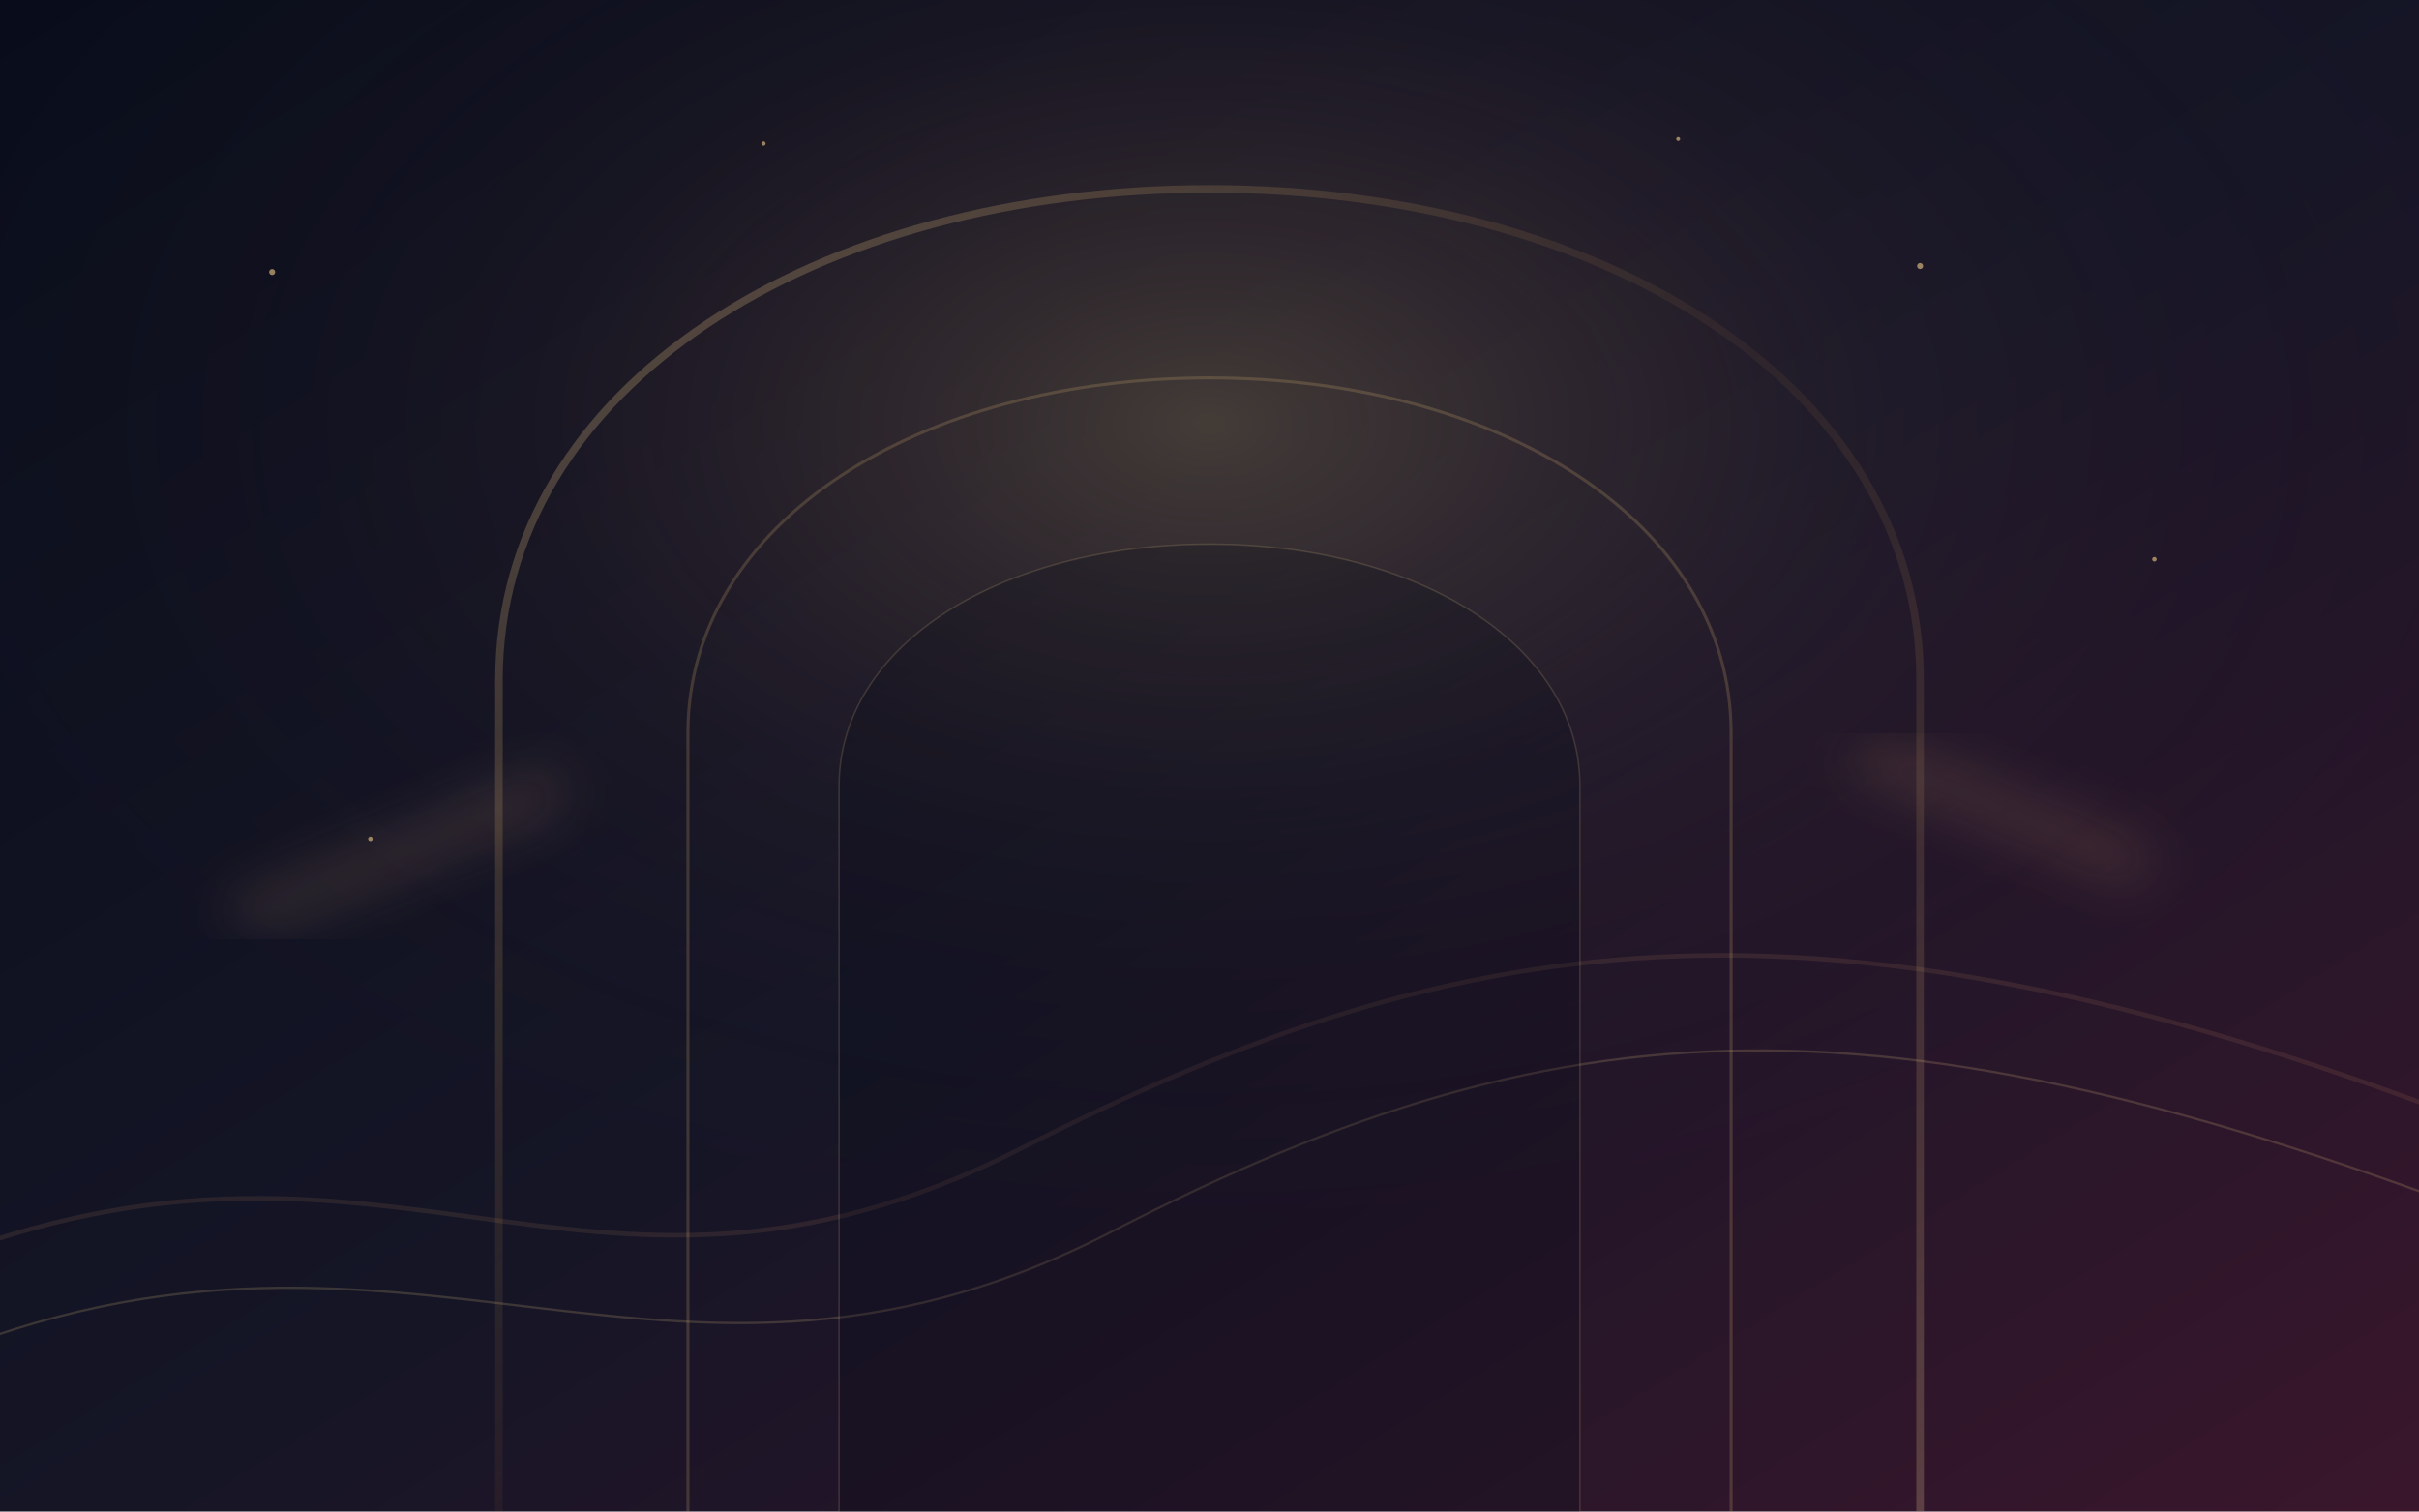
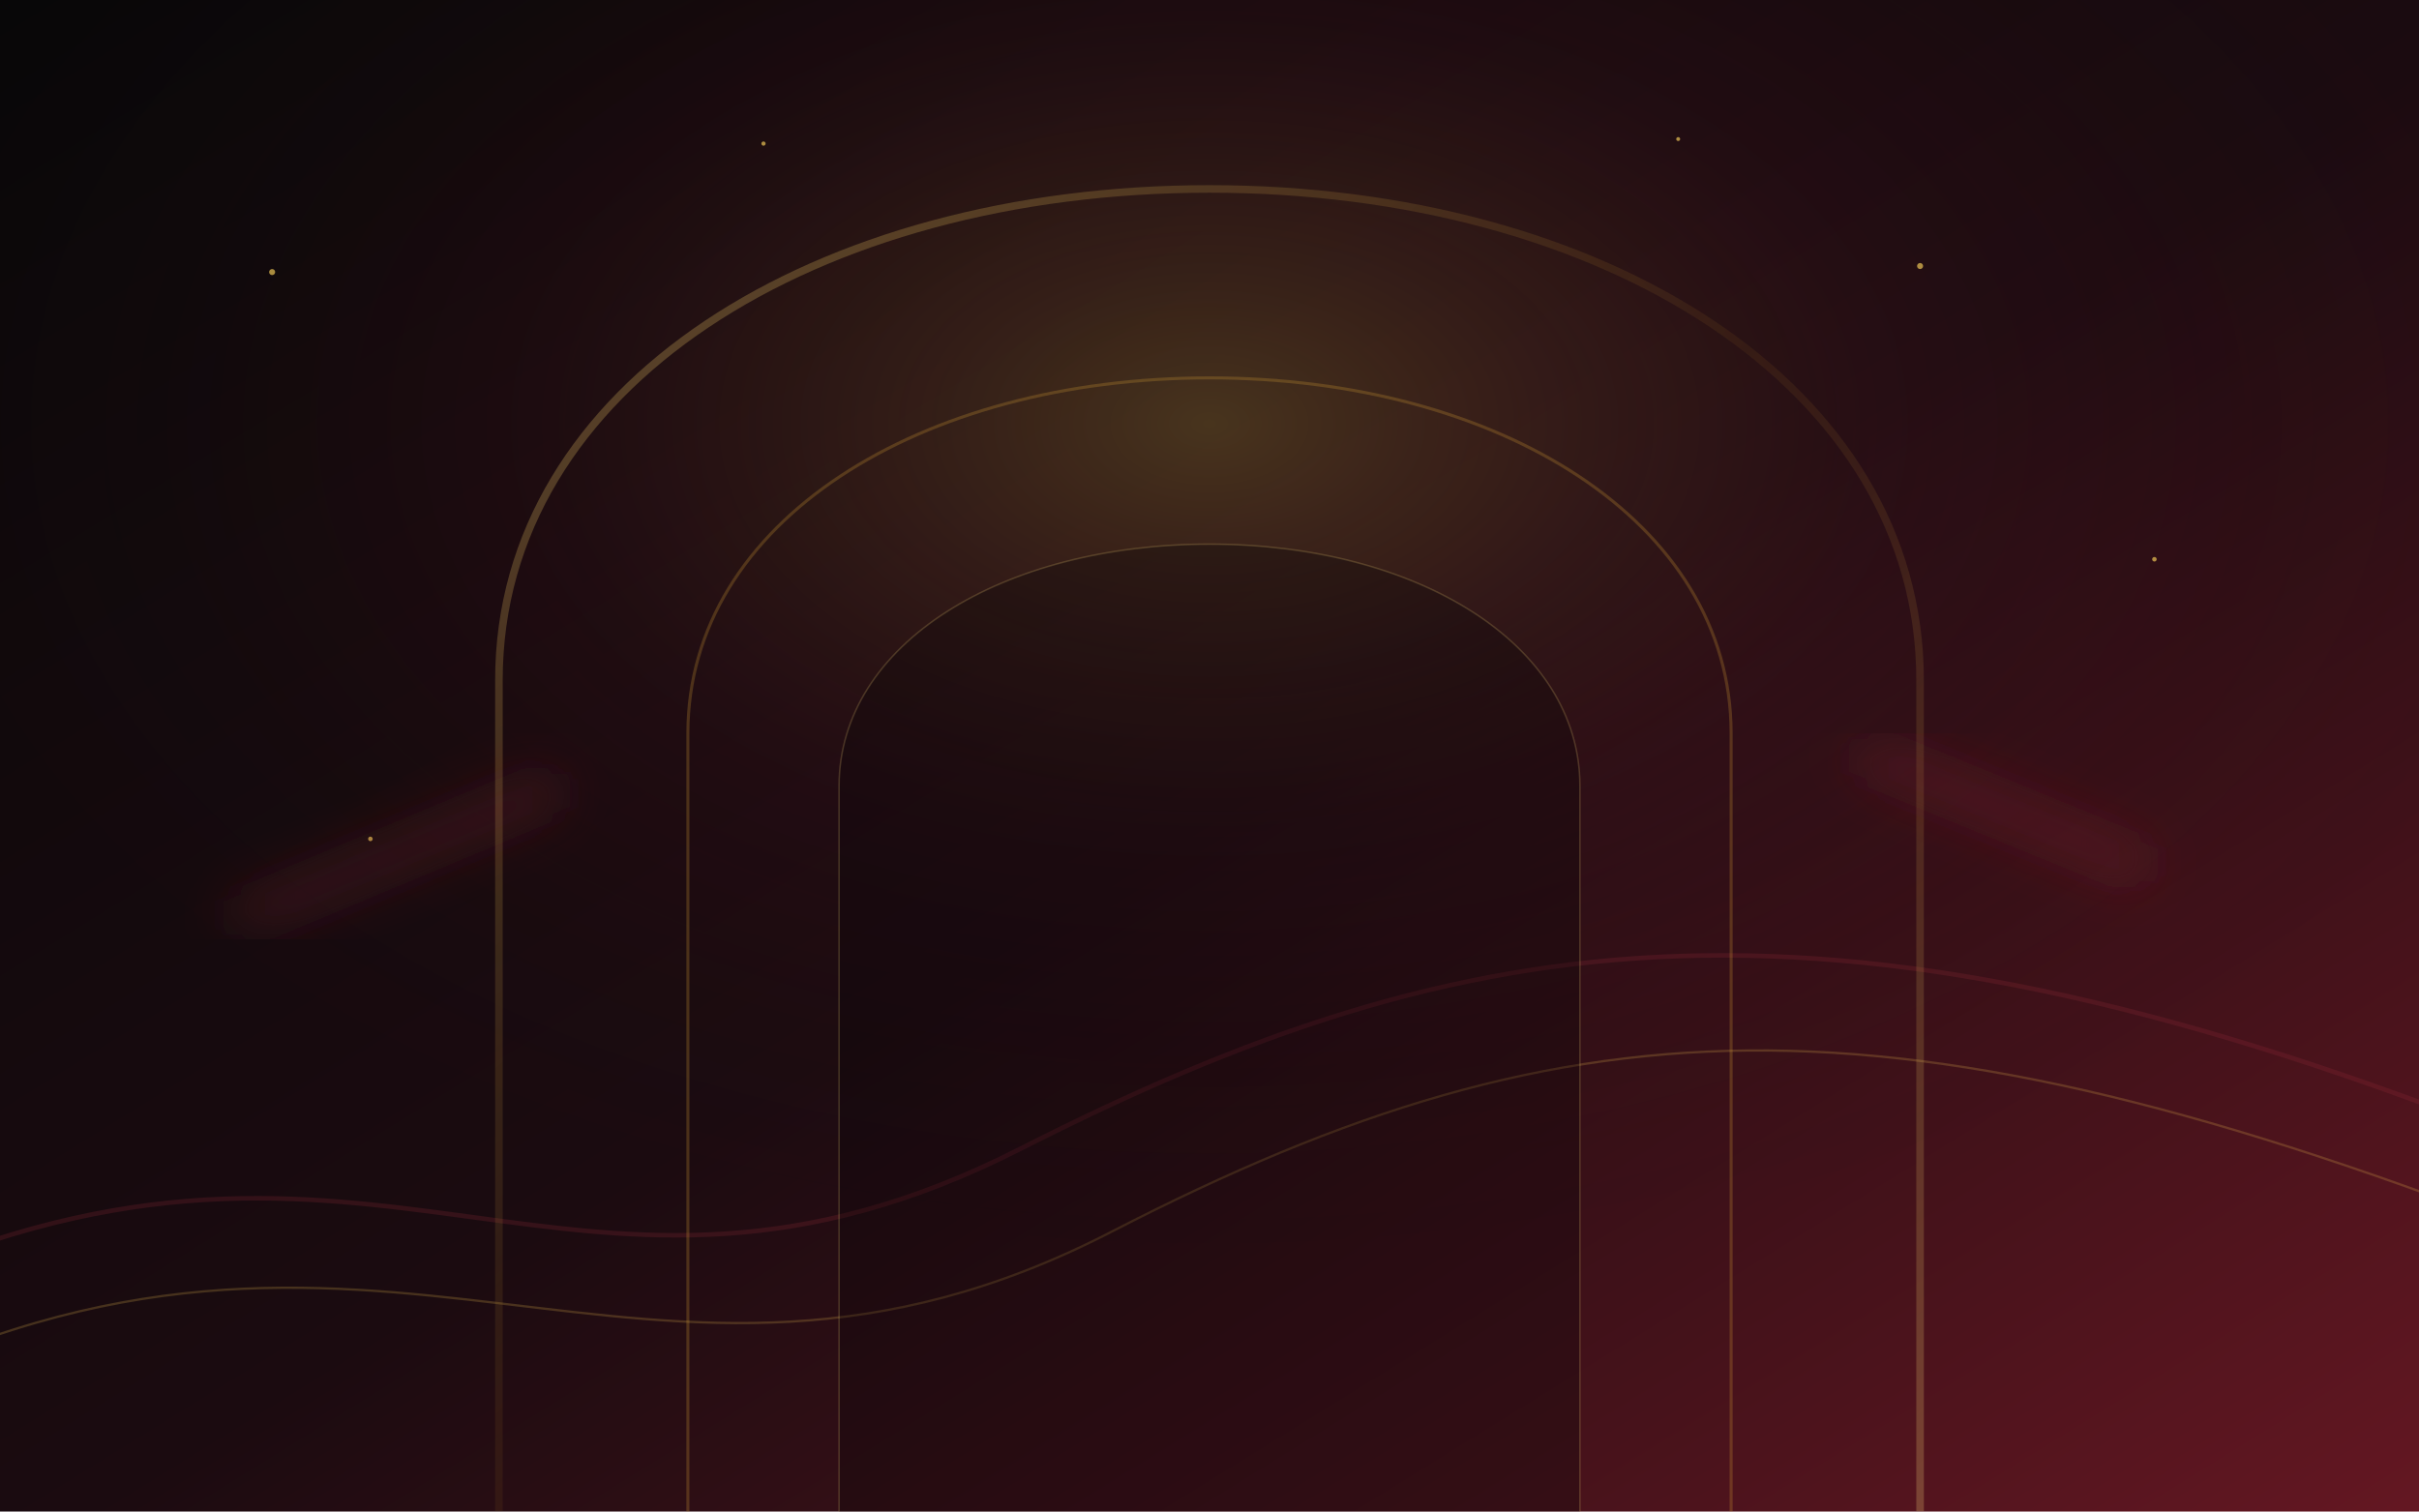
<svg xmlns="http://www.w3.org/2000/svg" viewBox="0 0 1600 1000" preserveAspectRatio="xMidYMid slice">
  <defs>
    <linearGradient id="bg" x1="0" y1="0" x2="1" y2="1">
-       <stop offset="0" stop-color="#090d1b" />
-       <stop offset="0.52" stop-color="#151526" />
-       <stop offset="1" stop-color="#3a162c" />
+       <stop offset="0" stop-color="#080708" />
+       <stop offset="0.52" stop-color="#1b0b10" />
+       <stop offset="1" stop-color="#641722" />
    </linearGradient>
    <radialGradient id="halo" cx="50%" cy="28%" r="58%">
-       <stop offset="0" stop-color="#f1cc7d" stop-opacity=".22" />
-       <stop offset=".48" stop-color="#b66a57" stop-opacity=".06" />
-       <stop offset="1" stop-color="#0a0e1d" stop-opacity="0" />
+       <stop offset="0" stop-color="#e5b84d" stop-opacity=".24" />
+       <stop offset=".48" stop-color="#a22e3b" stop-opacity=".08" />
+       <stop offset="1" stop-color="#090708" stop-opacity="0" />
    </radialGradient>
    <linearGradient id="gold" x1="0" y1="0" x2="1" y2="1">
-       <stop offset="0" stop-color="#f4d99a" stop-opacity=".72" />
-       <stop offset=".5" stop-color="#b9823f" stop-opacity=".18" />
-       <stop offset="1" stop-color="#f4d99a" stop-opacity=".52" />
+       <stop offset="0" stop-color="#f4d778" stop-opacity=".78" />
+       <stop offset=".5" stop-color="#b27b20" stop-opacity=".22" />
+       <stop offset="1" stop-color="#f4d778" stop-opacity=".58" />
    </linearGradient>
    <filter id="soft">
      <feGaussianBlur stdDeviation="18" />
    </filter>
  </defs>
  <rect width="1600" height="1000" fill="url(#bg)" />
  <rect width="1600" height="1000" fill="url(#halo)" />
-   <path d="M-80 850C250 700 380 910 675 760S1210 570 1680 760" fill="none" stroke="#c58a5e" stroke-opacity=".13" stroke-width="3" />
-   <path d="M-100 925C250 745 425 975 735 815S1260 650 1710 830" fill="none" stroke="#f0cf8a" stroke-opacity=".18" stroke-width="1.5" />
+   <path d="M-80 850C250 700 380 910 675 760S1210 570 1680 760" fill="none" stroke="#a32d3c" stroke-opacity=".2" stroke-width="3" />
+   <path d="M-100 925C250 745 425 975 735 815S1260 650 1710 830" fill="none" stroke="#e8bd51" stroke-opacity=".22" stroke-width="1.5" />
  <path d="M330 1000V450c0-195 210-325 470-325s470 130 470 325v550" fill="none" stroke="url(#gold)" stroke-width="5" opacity=".42" />
-   <path d="M455 1000V485c0-140 154-235 345-235s345 95 345 235v515" fill="none" stroke="#e4bb75" stroke-opacity=".2" stroke-width="2" />
-   <path d="M555 1000V520c0-94 108-160 245-160s245 66 245 160v480" fill="#060a16" fill-opacity=".24" stroke="#f2d28e" stroke-opacity=".16" stroke-width="1" />
-   <g fill="#f0cd89" opacity=".6">
+   <path d="M455 1000V485c0-140 154-235 345-235s345 95 345 235v515" fill="none" stroke="#d19a32" stroke-opacity=".26" stroke-width="2" />
+   <path d="M555 1000V520c0-94 108-160 245-160s245 66 245 160v480" fill="#080607" fill-opacity=".3" stroke="#f2d477" stroke-opacity=".2" stroke-width="1" />
+   <g fill="#f0c957" opacity=".68">
    <circle cx="180" cy="180" r="2" />
    <circle cx="1270" cy="176" r="2" />
    <circle cx="1425" cy="370" r="1.5" />
    <circle cx="245" cy="555" r="1.5" />
    <circle cx="1110" cy="92" r="1.3" />
    <circle cx="505" cy="95" r="1.4" />
  </g>
-   <path d="M155 610L370 520M1420 575l-190-78" stroke="#d99b72" stroke-opacity=".2" stroke-width="24" filter="url(#soft)" />
+   <path d="M155 610L370 520M1420 575l-190-78" stroke="#a42d3b" stroke-opacity=".28" stroke-width="24" filter="url(#soft)" />
</svg>
